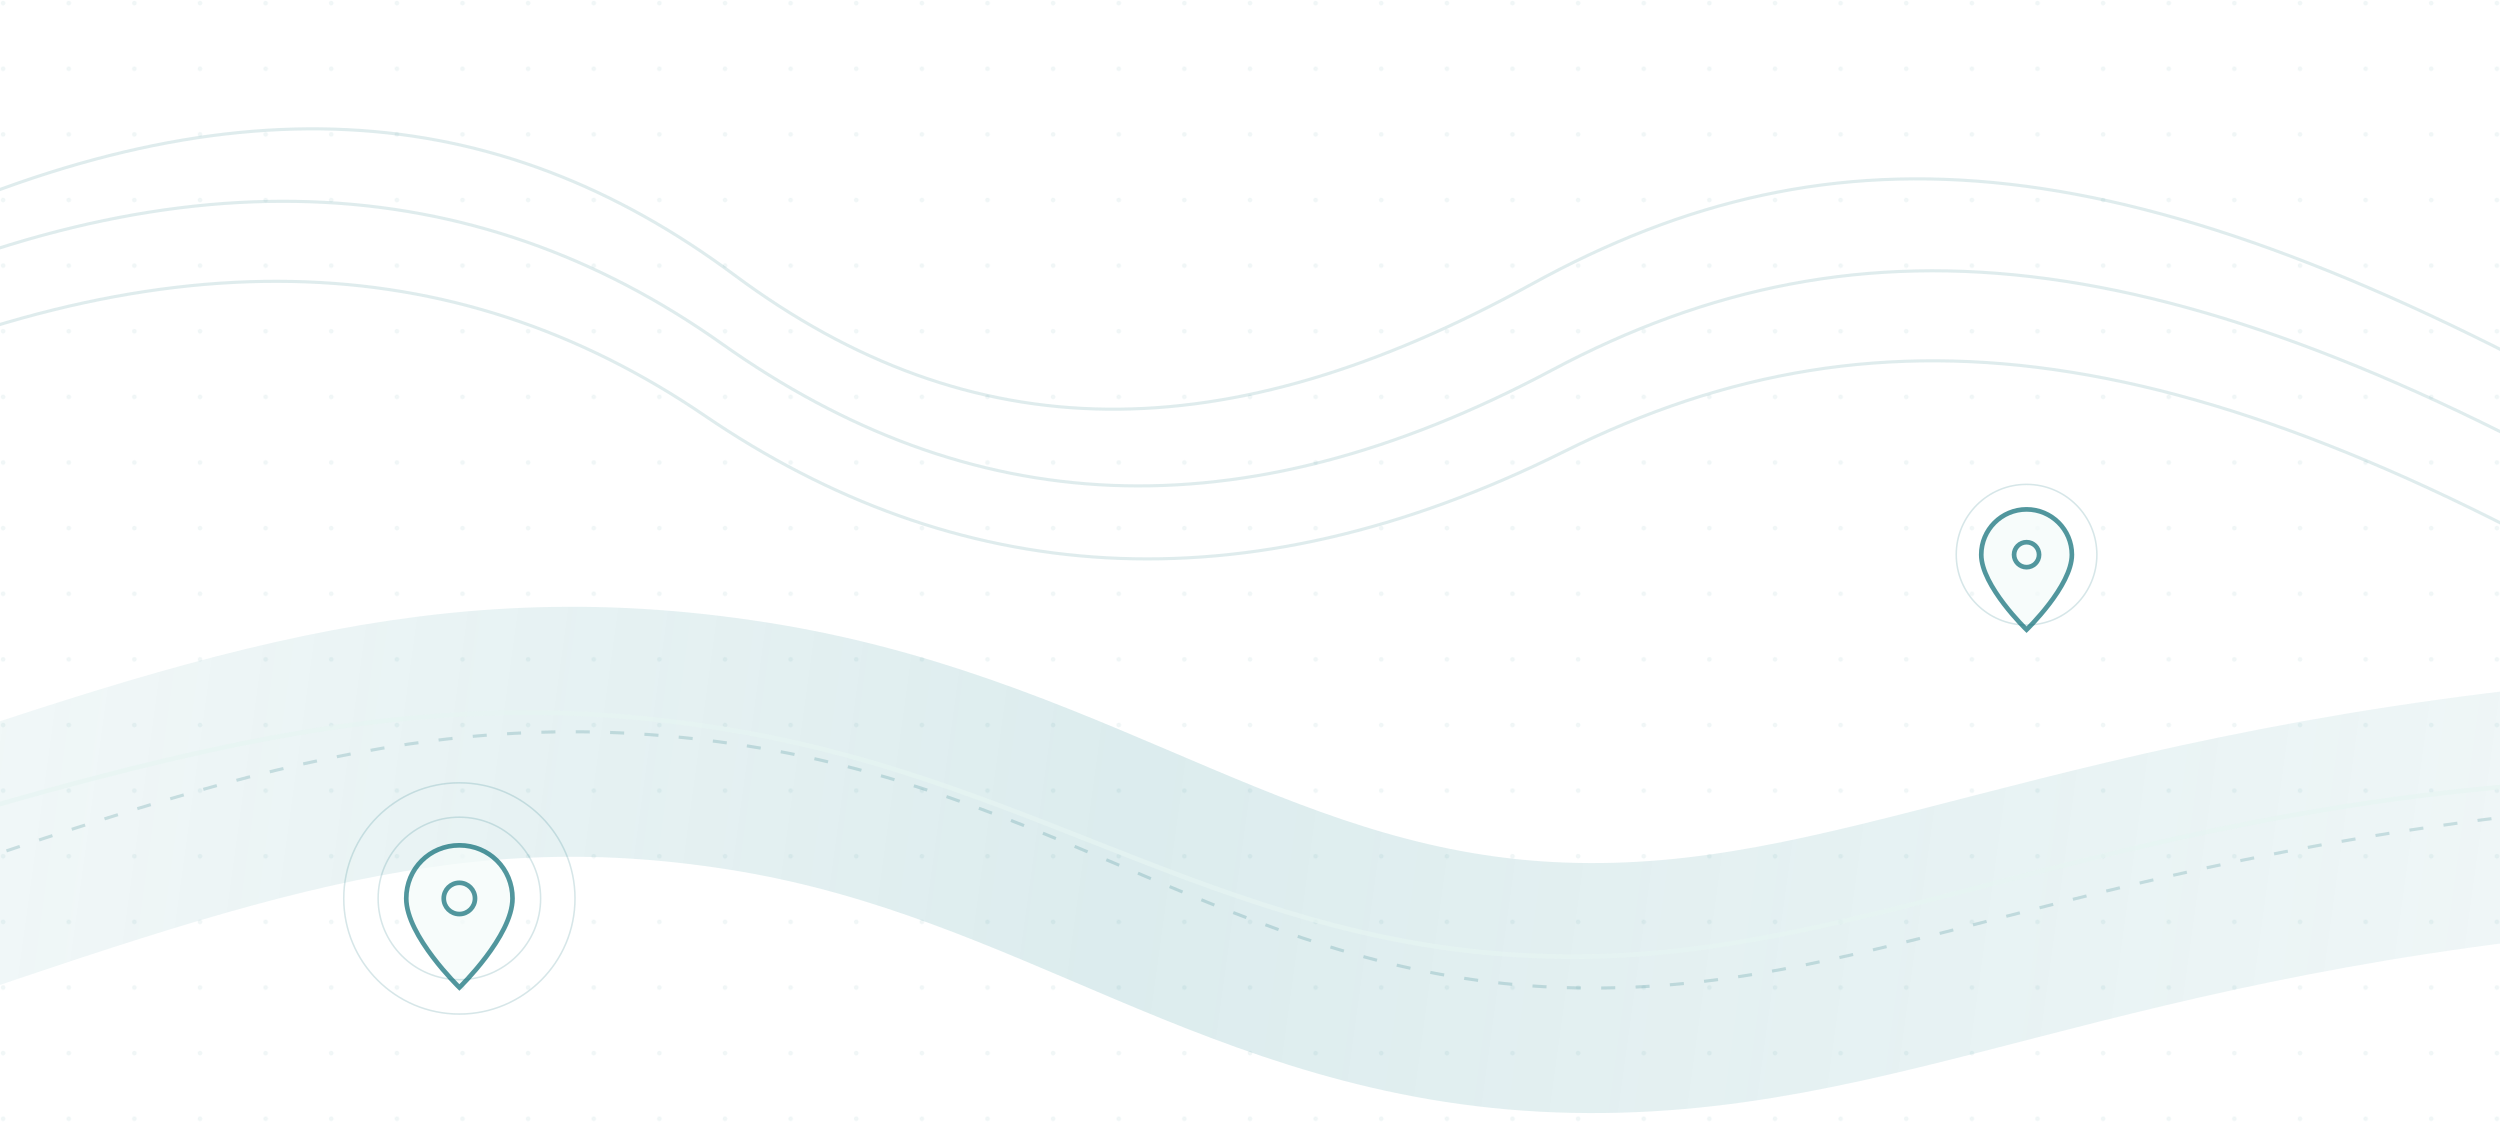
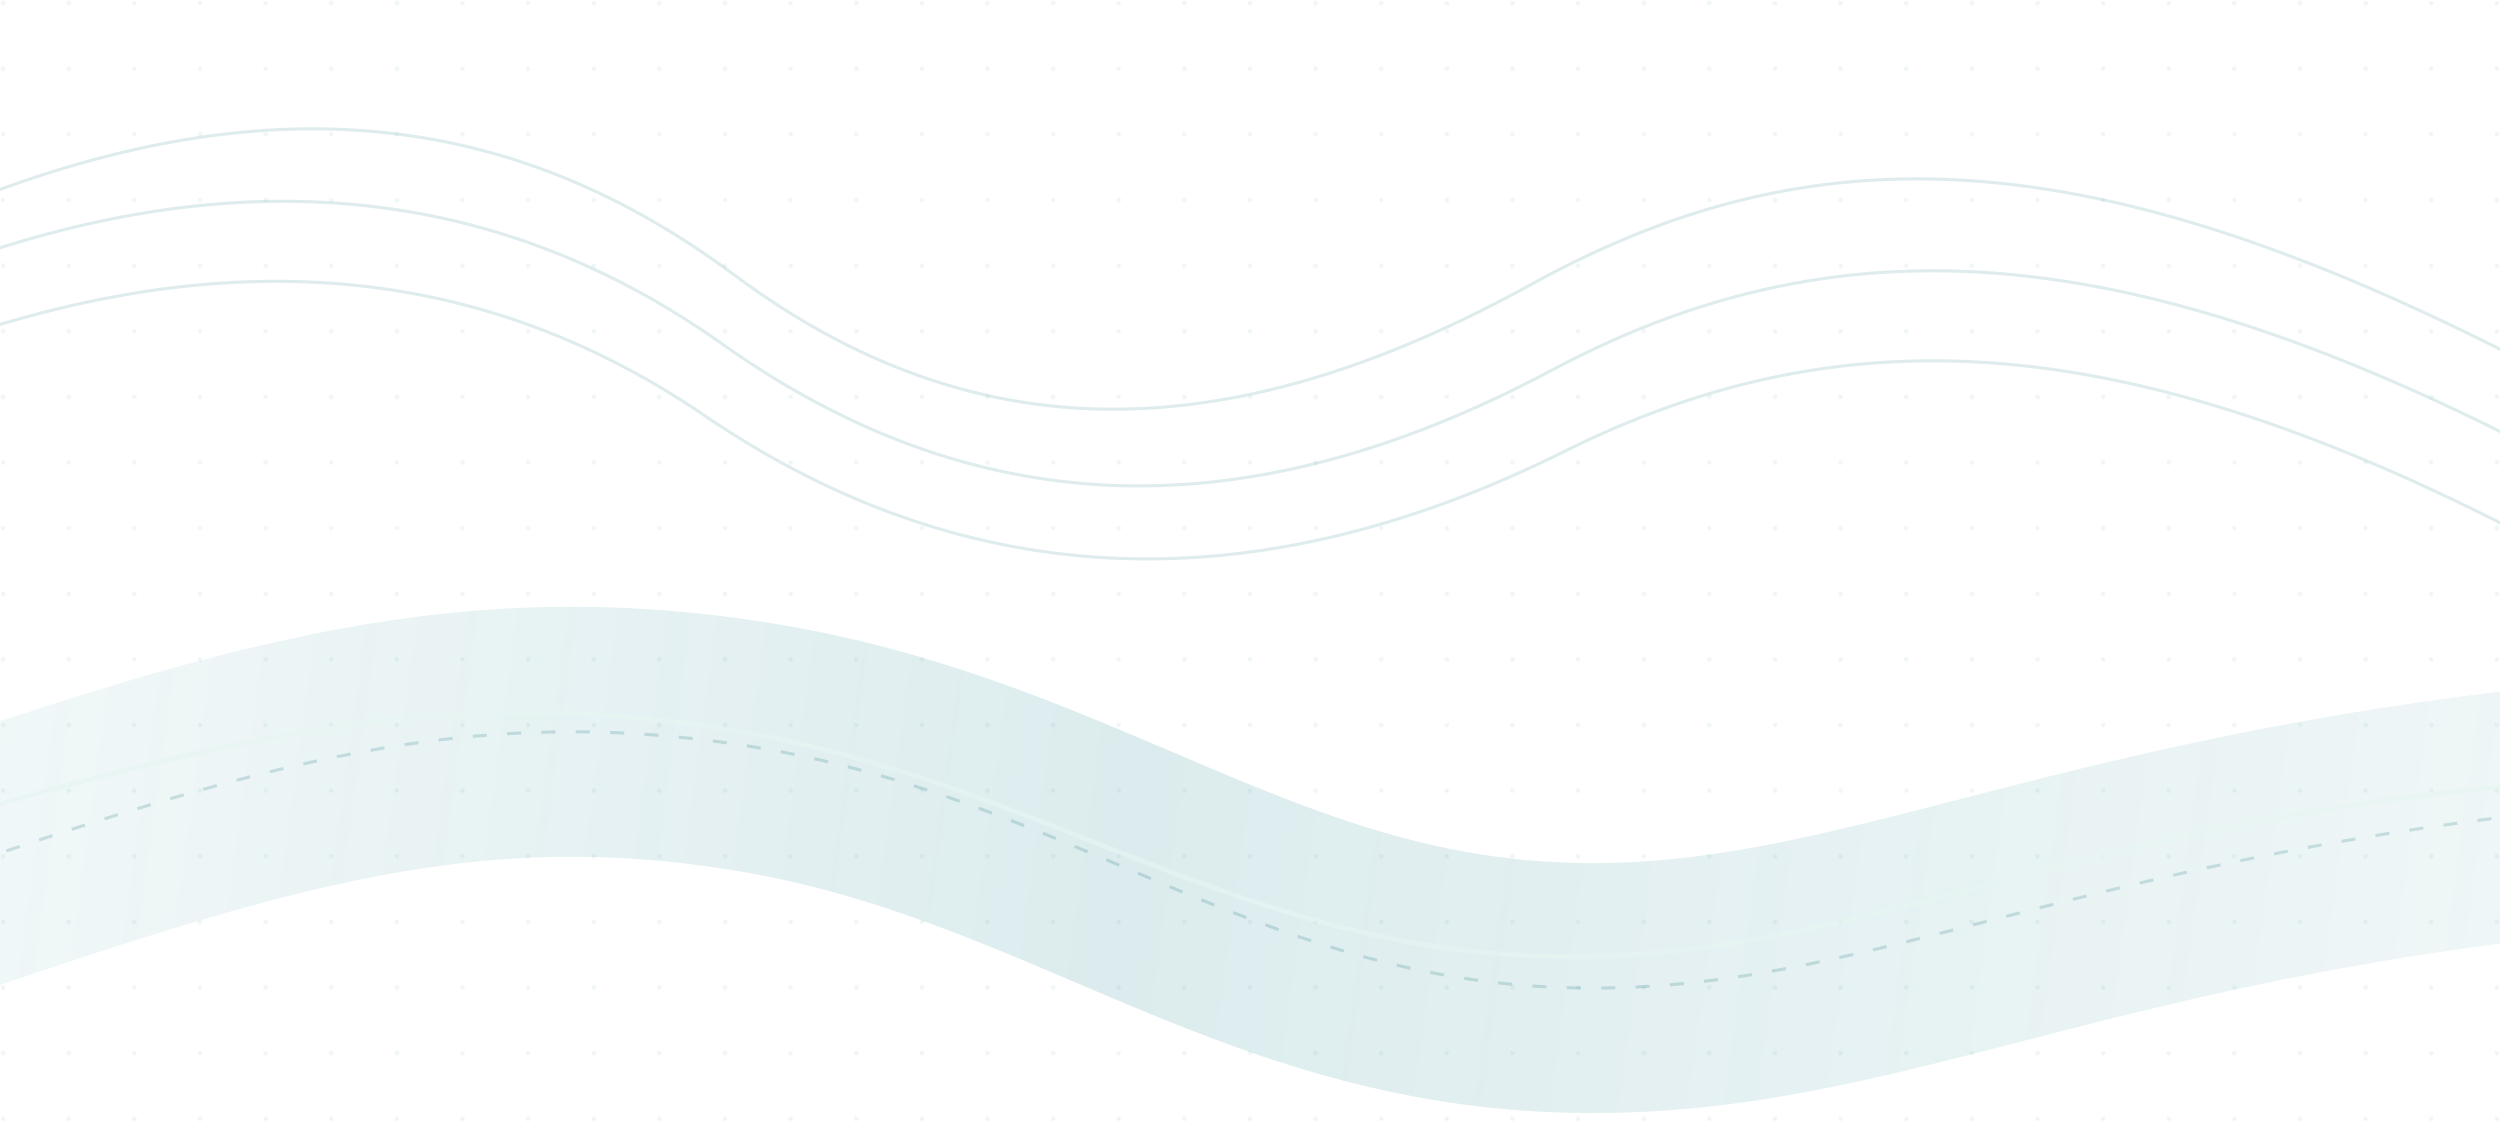
<svg xmlns="http://www.w3.org/2000/svg" viewBox="0 0 1600 720" fill="none">
  <defs>
    <linearGradient id="river" x1="0" y1="430" x2="1600" y2="650" gradientUnits="userSpaceOnUse">
      <stop stop-color="#16818B" stop-opacity=".06" />
      <stop offset=".45" stop-color="#16818B" stop-opacity=".15" />
      <stop offset="1" stop-color="#16818B" stop-opacity=".07" />
    </linearGradient>
    <pattern id="map-dots" width="42" height="42" patternUnits="userSpaceOnUse">
      <circle cx="2" cy="2" r="1.5" fill="#0E6E77" fill-opacity=".12" />
    </pattern>
  </defs>
  <rect width="1600" height="720" fill="url(#map-dots)" opacity=".5" />
  <g stroke="#0E6E77" stroke-opacity=".13" stroke-width="2">
    <path d="M-80 155C145 48 318 63 470 176c152 113 314 114 510 6 196-108 386-91 700 84" />
    <path d="M-120 207C112 94 304 108 462 220c158 112 330 124 531 17 201-107 405-83 721 101" />
    <path d="M-134 260C101 148 291 157 451 266c160 109 343 126 550 23 207-103 414-73 736 122" />
  </g>
  <path d="M-100 580c245-84 388-135 588-101 198 34 315 146 511 153 197 7 330-89 701-119" stroke="url(#river)" stroke-width="160" stroke-linecap="round" />
  <path d="M-100 580c245-84 388-135 588-101 198 34 315 146 511 153 197 7 330-89 701-119" stroke="#0E6E77" stroke-opacity=".18" stroke-width="2" stroke-dasharray="9 13" />
  <path d="M-70 535c221-66 365-99 548-66 190 34 316 138 512 143 195 6 348-93 659-112" stroke="#E7F5F3" stroke-opacity=".68" stroke-width="3" />
-   <g fill="#F4FBFA" stroke="#0E6E77" stroke-width="3" opacity=".72">
-     <path d="M260 575c0-19 15-34 34-34s34 15 34 34c0 24-34 57-34 57s-34-33-34-57Z" />
-     <circle cx="294" cy="575" r="10" />
-     <path d="M1268 355c0-16 13-29 29-29s29 13 29 29c0 20-29 48-29 48s-29-28-29-48Z" />
-     <circle cx="1297" cy="355" r="8" />
-   </g>
-   <g stroke="#0E6E77" stroke-opacity=".17">
-     <circle cx="294" cy="575" r="52" />
-     <circle cx="294" cy="575" r="74" />
-     <circle cx="1297" cy="355" r="45" />
-   </g>
</svg>
